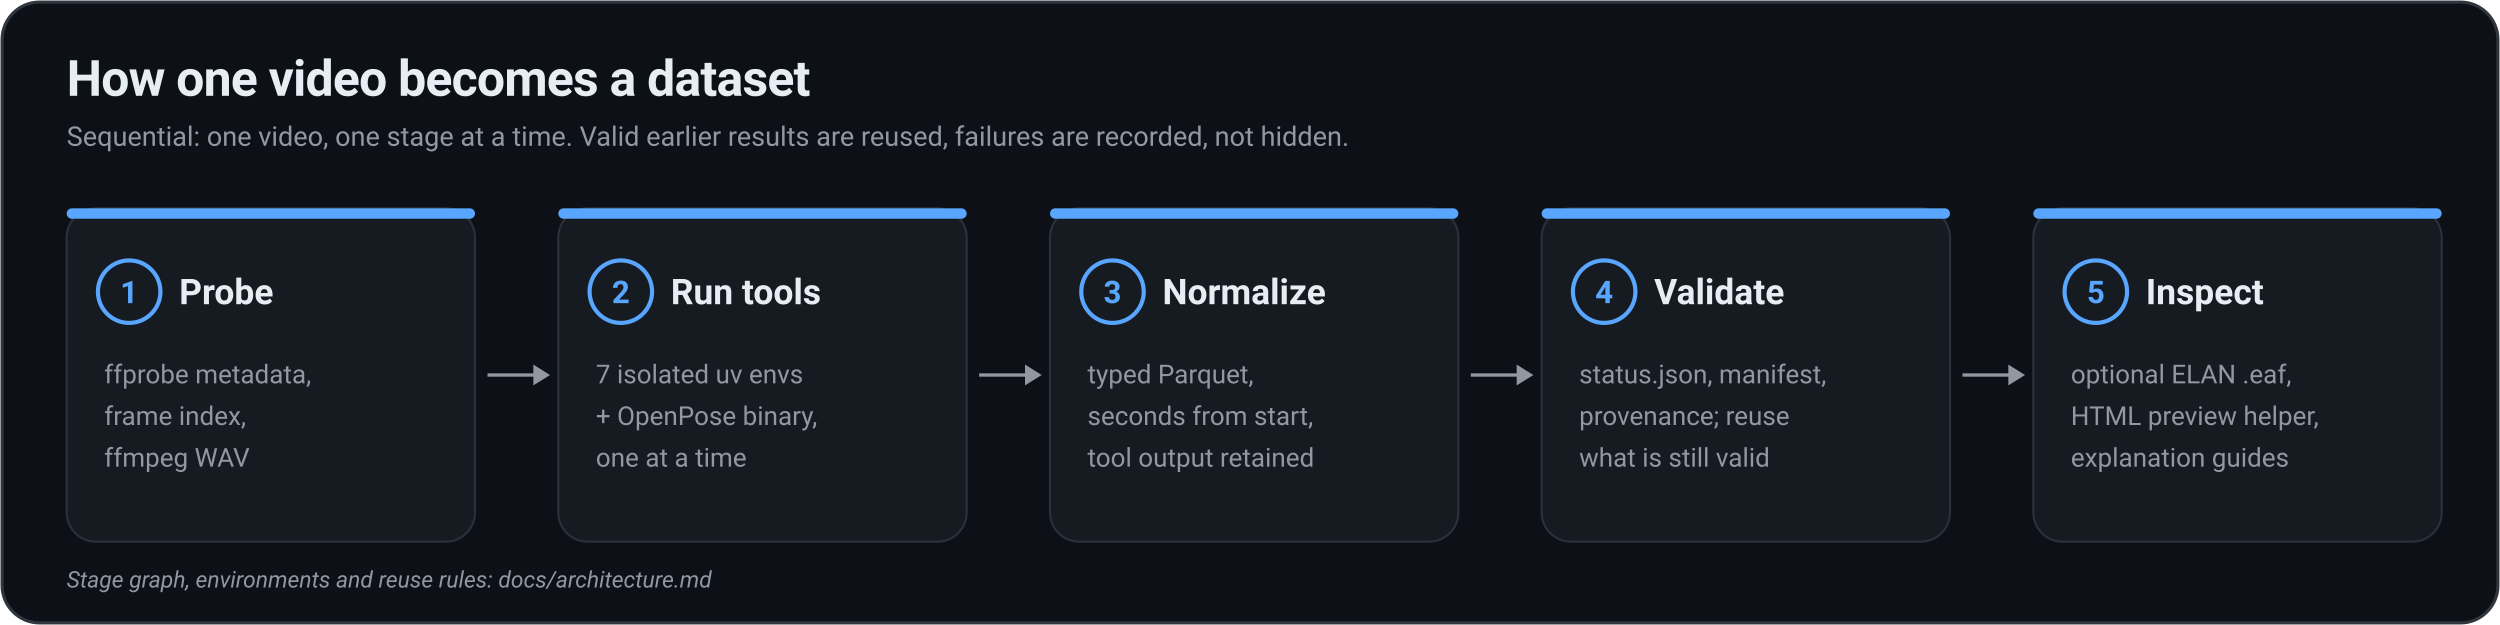
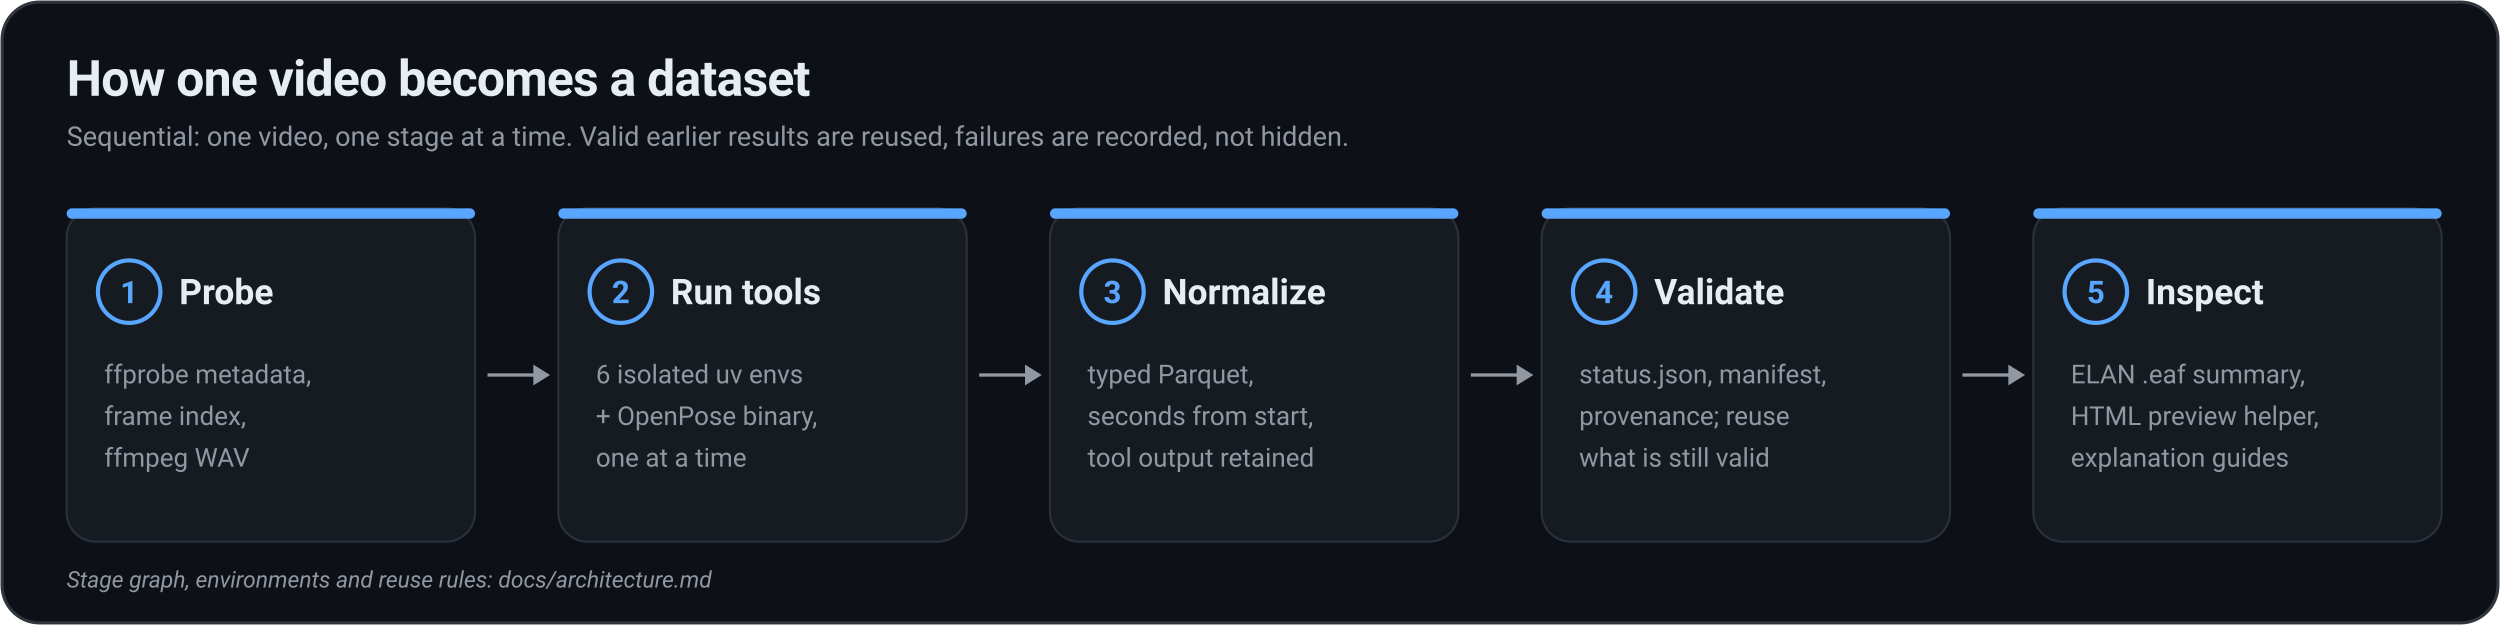
<svg xmlns="http://www.w3.org/2000/svg" viewBox="0 0 1200 300" width="1200" height="300" role="img" aria-labelledby="flow-t flow-d">
  <rect x="1" y="1" width="1198" height="298" rx="18" fill="#0d1117" stroke="#30363d" stroke-width="1.5" />
  <text x="32.0" y="46.0" font-family="system-ui, -apple-system, 'Segoe UI', Roboto, Helvetica, Arial, sans-serif" font-size="24" font-weight="700" fill="#e6edf3" text-anchor="start" letter-spacing="-0.4">How one video becomes a dataset</text>
  <text x="32.0" y="70.0" font-family="system-ui, -apple-system, 'Segoe UI', Roboto, Helvetica, Arial, sans-serif" font-size="13" font-weight="400" fill="#9198a1" text-anchor="start">Sequential: one video, one stage at a time. Valid earlier results are reused, failures are recorded, not hidden.</text>
  <rect x="32" y="100" width="196" height="160" rx="14" fill="#161b22" stroke="#2a313c" stroke-width="1" />
  <rect x="32" y="100" width="196" height="5" rx="2.5" fill="#58a6ff" />
  <circle cx="62" cy="140" r="15" fill="none" stroke="#58a6ff" stroke-width="2" />
  <text x="62.0" y="145.5" font-family="system-ui, -apple-system, 'Segoe UI', Roboto, Helvetica, Arial, sans-serif" font-size="15" font-weight="700" fill="#58a6ff" text-anchor="middle">1</text>
  <text x="86.0" y="146.0" font-family="system-ui, -apple-system, 'Segoe UI', Roboto, Helvetica, Arial, sans-serif" font-size="17" font-weight="700" fill="#e6edf3" text-anchor="start">Probe</text>
  <text x="50.0" y="184.0" font-family="system-ui, -apple-system, 'Segoe UI', Roboto, Helvetica, Arial, sans-serif" font-size="12.5" font-weight="400" fill="#9198a1" text-anchor="start">ffprobe metadata,</text>
  <text x="50.0" y="204.0" font-family="system-ui, -apple-system, 'Segoe UI', Roboto, Helvetica, Arial, sans-serif" font-size="12.5" font-weight="400" fill="#9198a1" text-anchor="start">frame index,</text>
  <text x="50.0" y="224.0" font-family="system-ui, -apple-system, 'Segoe UI', Roboto, Helvetica, Arial, sans-serif" font-size="12.5" font-weight="400" fill="#9198a1" text-anchor="start">ffmpeg WAV</text>
  <path d="M234 180.0 H260" stroke="#9198a1" stroke-width="1.6" />
  <path d="M256 175.0 L264 180.0 L256 185.0 Z" fill="#9198a1" />
  <rect x="268" y="100" width="196" height="160" rx="14" fill="#161b22" stroke="#2a313c" stroke-width="1" />
  <rect x="268" y="100" width="196" height="5" rx="2.5" fill="#58a6ff" />
  <circle cx="298" cy="140" r="15" fill="none" stroke="#58a6ff" stroke-width="2" />
  <text x="298.0" y="145.5" font-family="system-ui, -apple-system, 'Segoe UI', Roboto, Helvetica, Arial, sans-serif" font-size="15" font-weight="700" fill="#58a6ff" text-anchor="middle">2</text>
  <text x="322.0" y="146.0" font-family="system-ui, -apple-system, 'Segoe UI', Roboto, Helvetica, Arial, sans-serif" font-size="17" font-weight="700" fill="#e6edf3" text-anchor="start">Run tools</text>
-   <text x="286.0" y="184.0" font-family="system-ui, -apple-system, 'Segoe UI', Roboto, Helvetica, Arial, sans-serif" font-size="12.5" font-weight="400" fill="#9198a1" text-anchor="start">7 isolated uv envs</text>
+   <text x="286.0" y="184.0" font-family="system-ui, -apple-system, 'Segoe UI', Roboto, Helvetica, Arial, sans-serif" font-size="12.5" font-weight="400" fill="#9198a1" text-anchor="start">6 isolated uv envs</text>
  <text x="286.0" y="204.0" font-family="system-ui, -apple-system, 'Segoe UI', Roboto, Helvetica, Arial, sans-serif" font-size="12.5" font-weight="400" fill="#9198a1" text-anchor="start">+ OpenPose binary,</text>
  <text x="286.0" y="224.0" font-family="system-ui, -apple-system, 'Segoe UI', Roboto, Helvetica, Arial, sans-serif" font-size="12.5" font-weight="400" fill="#9198a1" text-anchor="start">one at a time</text>
  <path d="M470 180.0 H496" stroke="#9198a1" stroke-width="1.6" />
  <path d="M492 175.0 L500 180.0 L492 185.0 Z" fill="#9198a1" />
  <rect x="504" y="100" width="196" height="160" rx="14" fill="#161b22" stroke="#2a313c" stroke-width="1" />
  <rect x="504" y="100" width="196" height="5" rx="2.5" fill="#58a6ff" />
  <circle cx="534" cy="140" r="15" fill="none" stroke="#58a6ff" stroke-width="2" />
  <text x="534.0" y="145.5" font-family="system-ui, -apple-system, 'Segoe UI', Roboto, Helvetica, Arial, sans-serif" font-size="15" font-weight="700" fill="#58a6ff" text-anchor="middle">3</text>
  <text x="558.0" y="146.0" font-family="system-ui, -apple-system, 'Segoe UI', Roboto, Helvetica, Arial, sans-serif" font-size="17" font-weight="700" fill="#e6edf3" text-anchor="start">Normalize</text>
  <text x="522.0" y="184.0" font-family="system-ui, -apple-system, 'Segoe UI', Roboto, Helvetica, Arial, sans-serif" font-size="12.5" font-weight="400" fill="#9198a1" text-anchor="start">typed Parquet,</text>
  <text x="522.0" y="204.0" font-family="system-ui, -apple-system, 'Segoe UI', Roboto, Helvetica, Arial, sans-serif" font-size="12.5" font-weight="400" fill="#9198a1" text-anchor="start">seconds from start,</text>
  <text x="522.0" y="224.0" font-family="system-ui, -apple-system, 'Segoe UI', Roboto, Helvetica, Arial, sans-serif" font-size="12.5" font-weight="400" fill="#9198a1" text-anchor="start">tool output retained</text>
  <path d="M706 180.0 H732" stroke="#9198a1" stroke-width="1.6" />
  <path d="M728 175.0 L736 180.0 L728 185.0 Z" fill="#9198a1" />
  <rect x="740" y="100" width="196" height="160" rx="14" fill="#161b22" stroke="#2a313c" stroke-width="1" />
  <rect x="740" y="100" width="196" height="5" rx="2.5" fill="#58a6ff" />
  <circle cx="770" cy="140" r="15" fill="none" stroke="#58a6ff" stroke-width="2" />
  <text x="770.0" y="145.5" font-family="system-ui, -apple-system, 'Segoe UI', Roboto, Helvetica, Arial, sans-serif" font-size="15" font-weight="700" fill="#58a6ff" text-anchor="middle">4</text>
  <text x="794.0" y="146.0" font-family="system-ui, -apple-system, 'Segoe UI', Roboto, Helvetica, Arial, sans-serif" font-size="17" font-weight="700" fill="#e6edf3" text-anchor="start">Validate</text>
  <text x="758.0" y="184.0" font-family="system-ui, -apple-system, 'Segoe UI', Roboto, Helvetica, Arial, sans-serif" font-size="12.5" font-weight="400" fill="#9198a1" text-anchor="start">status.json, manifest,</text>
  <text x="758.0" y="204.0" font-family="system-ui, -apple-system, 'Segoe UI', Roboto, Helvetica, Arial, sans-serif" font-size="12.5" font-weight="400" fill="#9198a1" text-anchor="start">provenance; reuse</text>
  <text x="758.0" y="224.0" font-family="system-ui, -apple-system, 'Segoe UI', Roboto, Helvetica, Arial, sans-serif" font-size="12.5" font-weight="400" fill="#9198a1" text-anchor="start">what is still valid</text>
  <path d="M942 180.0 H968" stroke="#9198a1" stroke-width="1.6" />
  <path d="M964 175.0 L972 180.0 L964 185.0 Z" fill="#9198a1" />
  <rect x="976" y="100" width="196" height="160" rx="14" fill="#161b22" stroke="#2a313c" stroke-width="1" />
  <rect x="976" y="100" width="196" height="5" rx="2.5" fill="#58a6ff" />
  <circle cx="1006" cy="140" r="15" fill="none" stroke="#58a6ff" stroke-width="2" />
  <text x="1006.0" y="145.5" font-family="system-ui, -apple-system, 'Segoe UI', Roboto, Helvetica, Arial, sans-serif" font-size="15" font-weight="700" fill="#58a6ff" text-anchor="middle">5</text>
  <text x="1030.0" y="146.0" font-family="system-ui, -apple-system, 'Segoe UI', Roboto, Helvetica, Arial, sans-serif" font-size="17" font-weight="700" fill="#e6edf3" text-anchor="start">Inspect</text>
-   <text x="994.0" y="184.0" font-family="system-ui, -apple-system, 'Segoe UI', Roboto, Helvetica, Arial, sans-serif" font-size="12.5" font-weight="400" fill="#9198a1" text-anchor="start">optional ELAN .eaf,</text>
+   <text x="994.0" y="184.0" font-family="system-ui, -apple-system, 'Segoe UI', Roboto, Helvetica, Arial, sans-serif" font-size="12.5" font-weight="400" fill="#9198a1" text-anchor="start">ELAN .eaf summary,</text>
  <text x="994.0" y="204.0" font-family="system-ui, -apple-system, 'Segoe UI', Roboto, Helvetica, Arial, sans-serif" font-size="12.5" font-weight="400" fill="#9198a1" text-anchor="start">HTML preview helper,</text>
  <text x="994.0" y="224.0" font-family="system-ui, -apple-system, 'Segoe UI', Roboto, Helvetica, Arial, sans-serif" font-size="12.5" font-weight="400" fill="#9198a1" text-anchor="start">explanation guides</text>
  <text x="32.0" y="282.0" font-family="system-ui, -apple-system, 'Segoe UI', Roboto, Helvetica, Arial, sans-serif" font-size="11" font-weight="400" fill="#9198a1" text-anchor="start" font-style="italic">Stage graph, environments and reuse rules: docs/architecture.md</text>
</svg>
